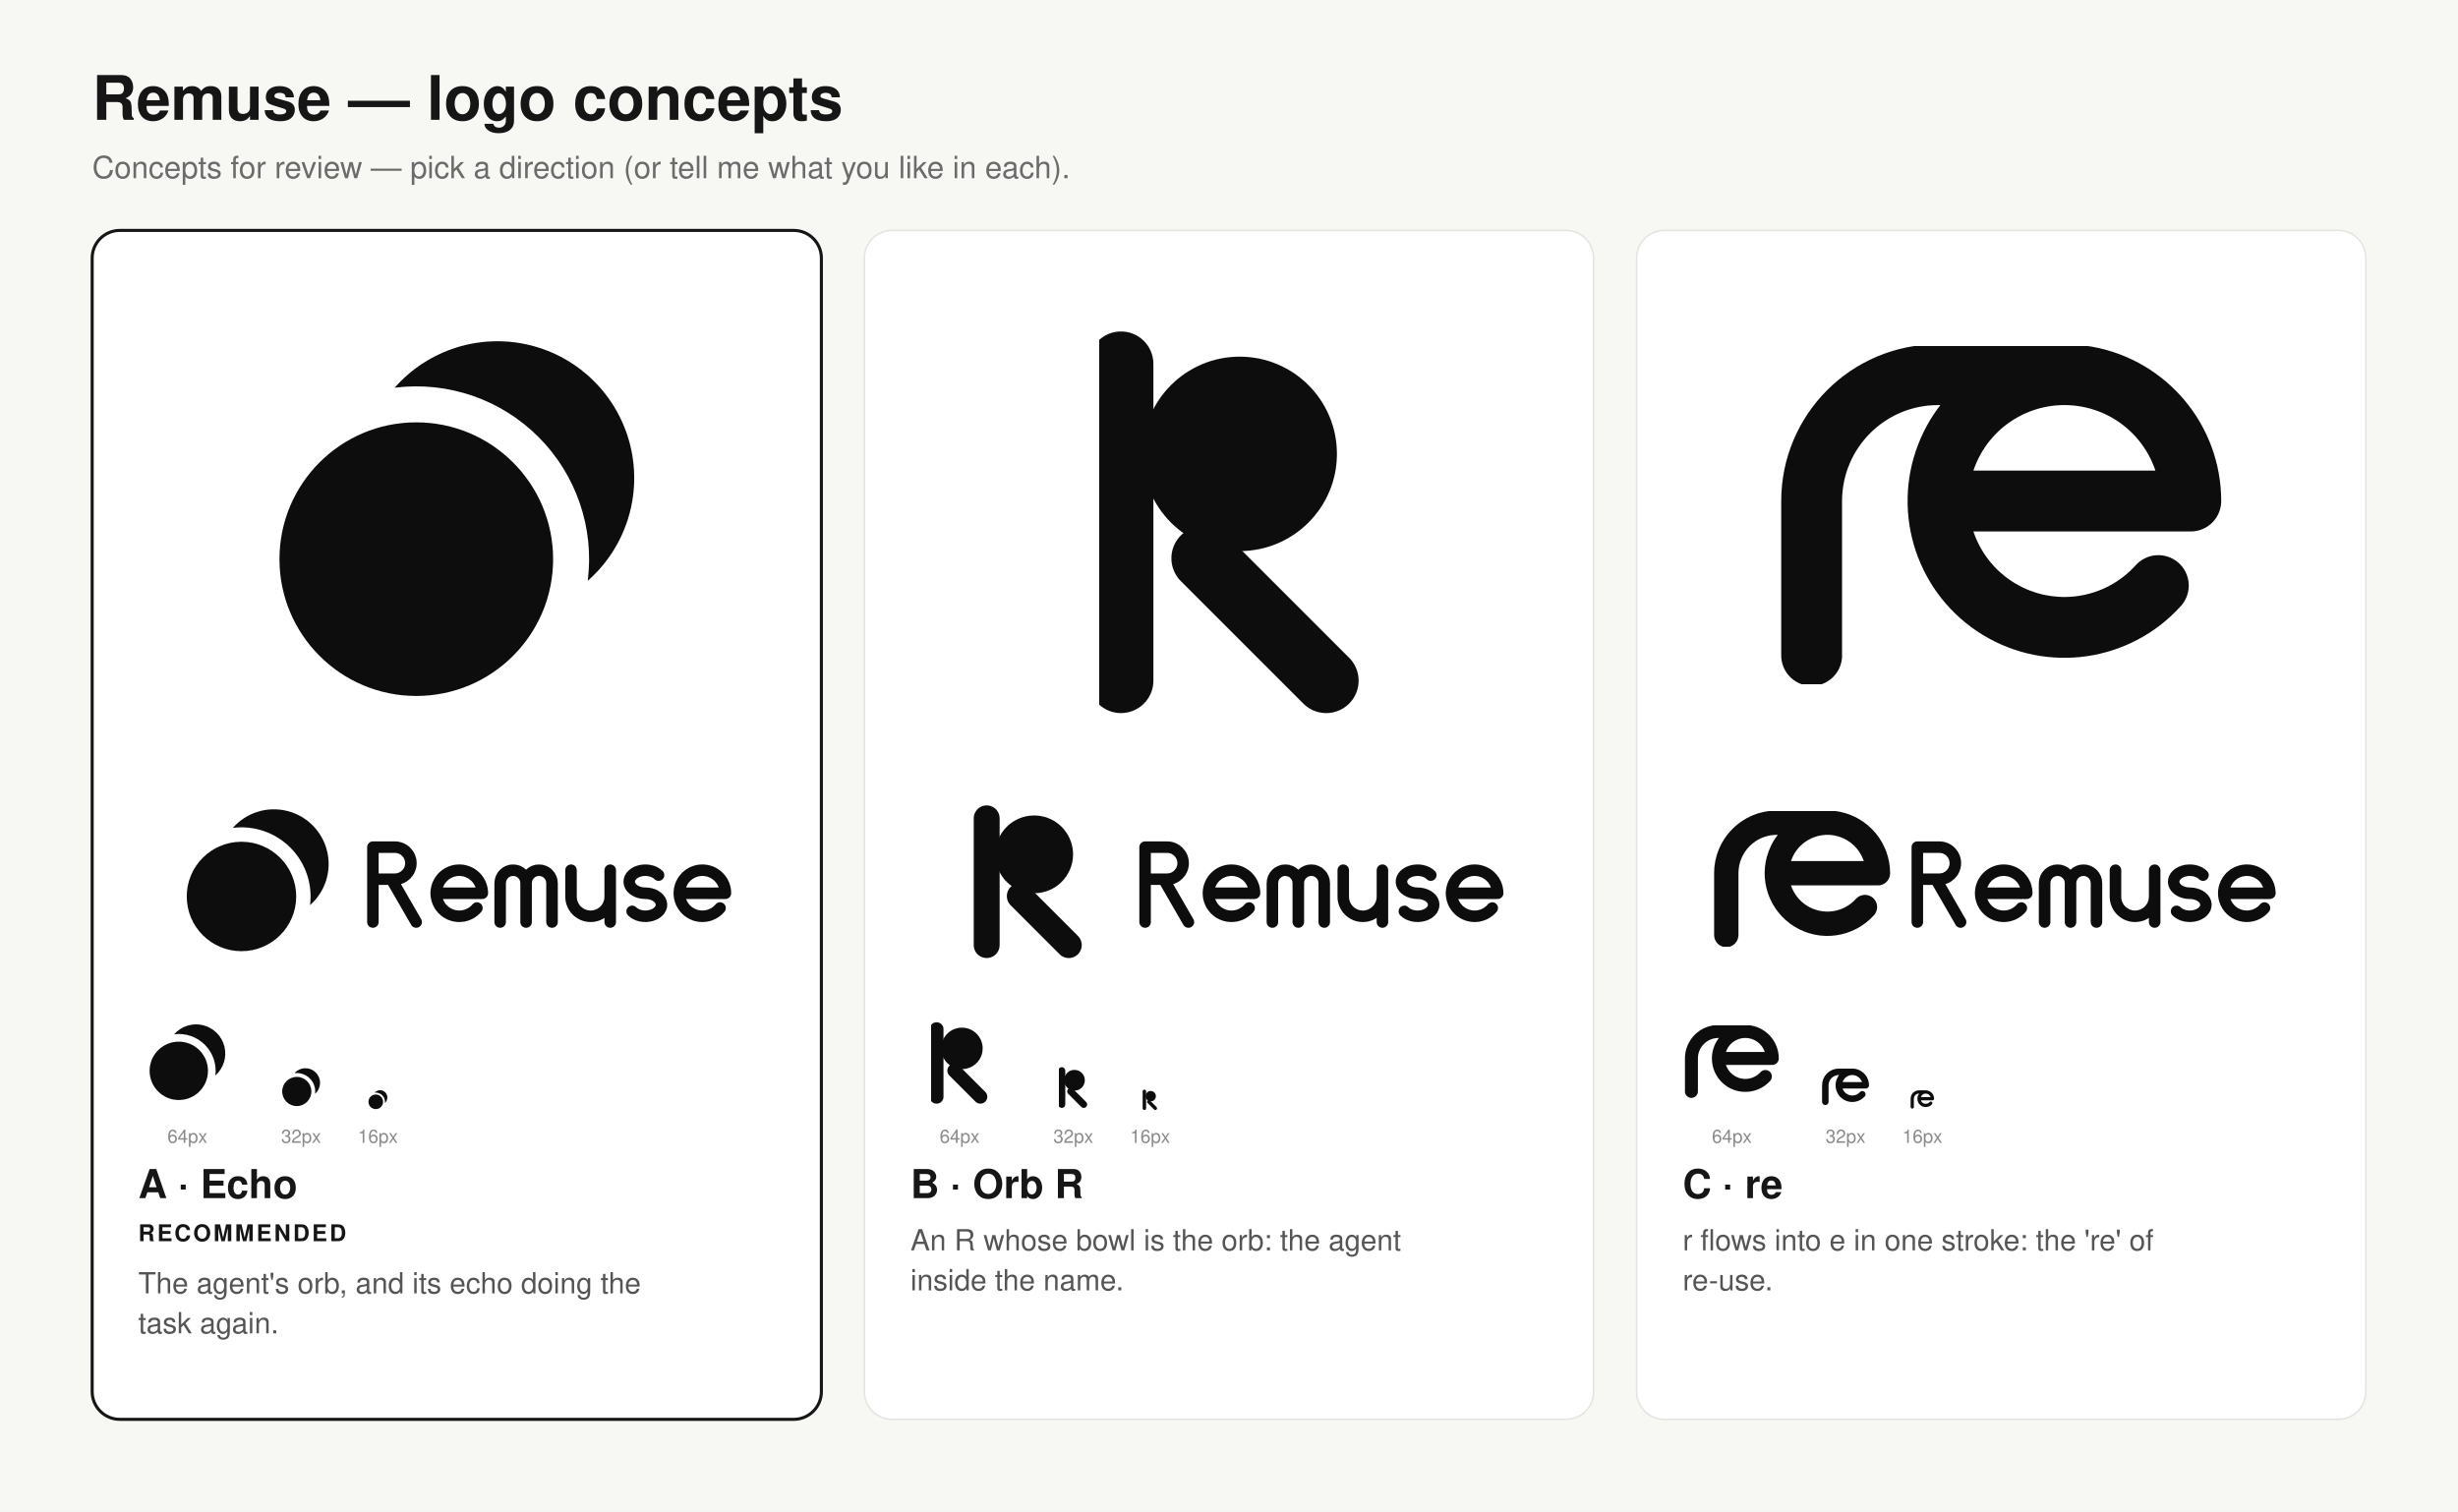
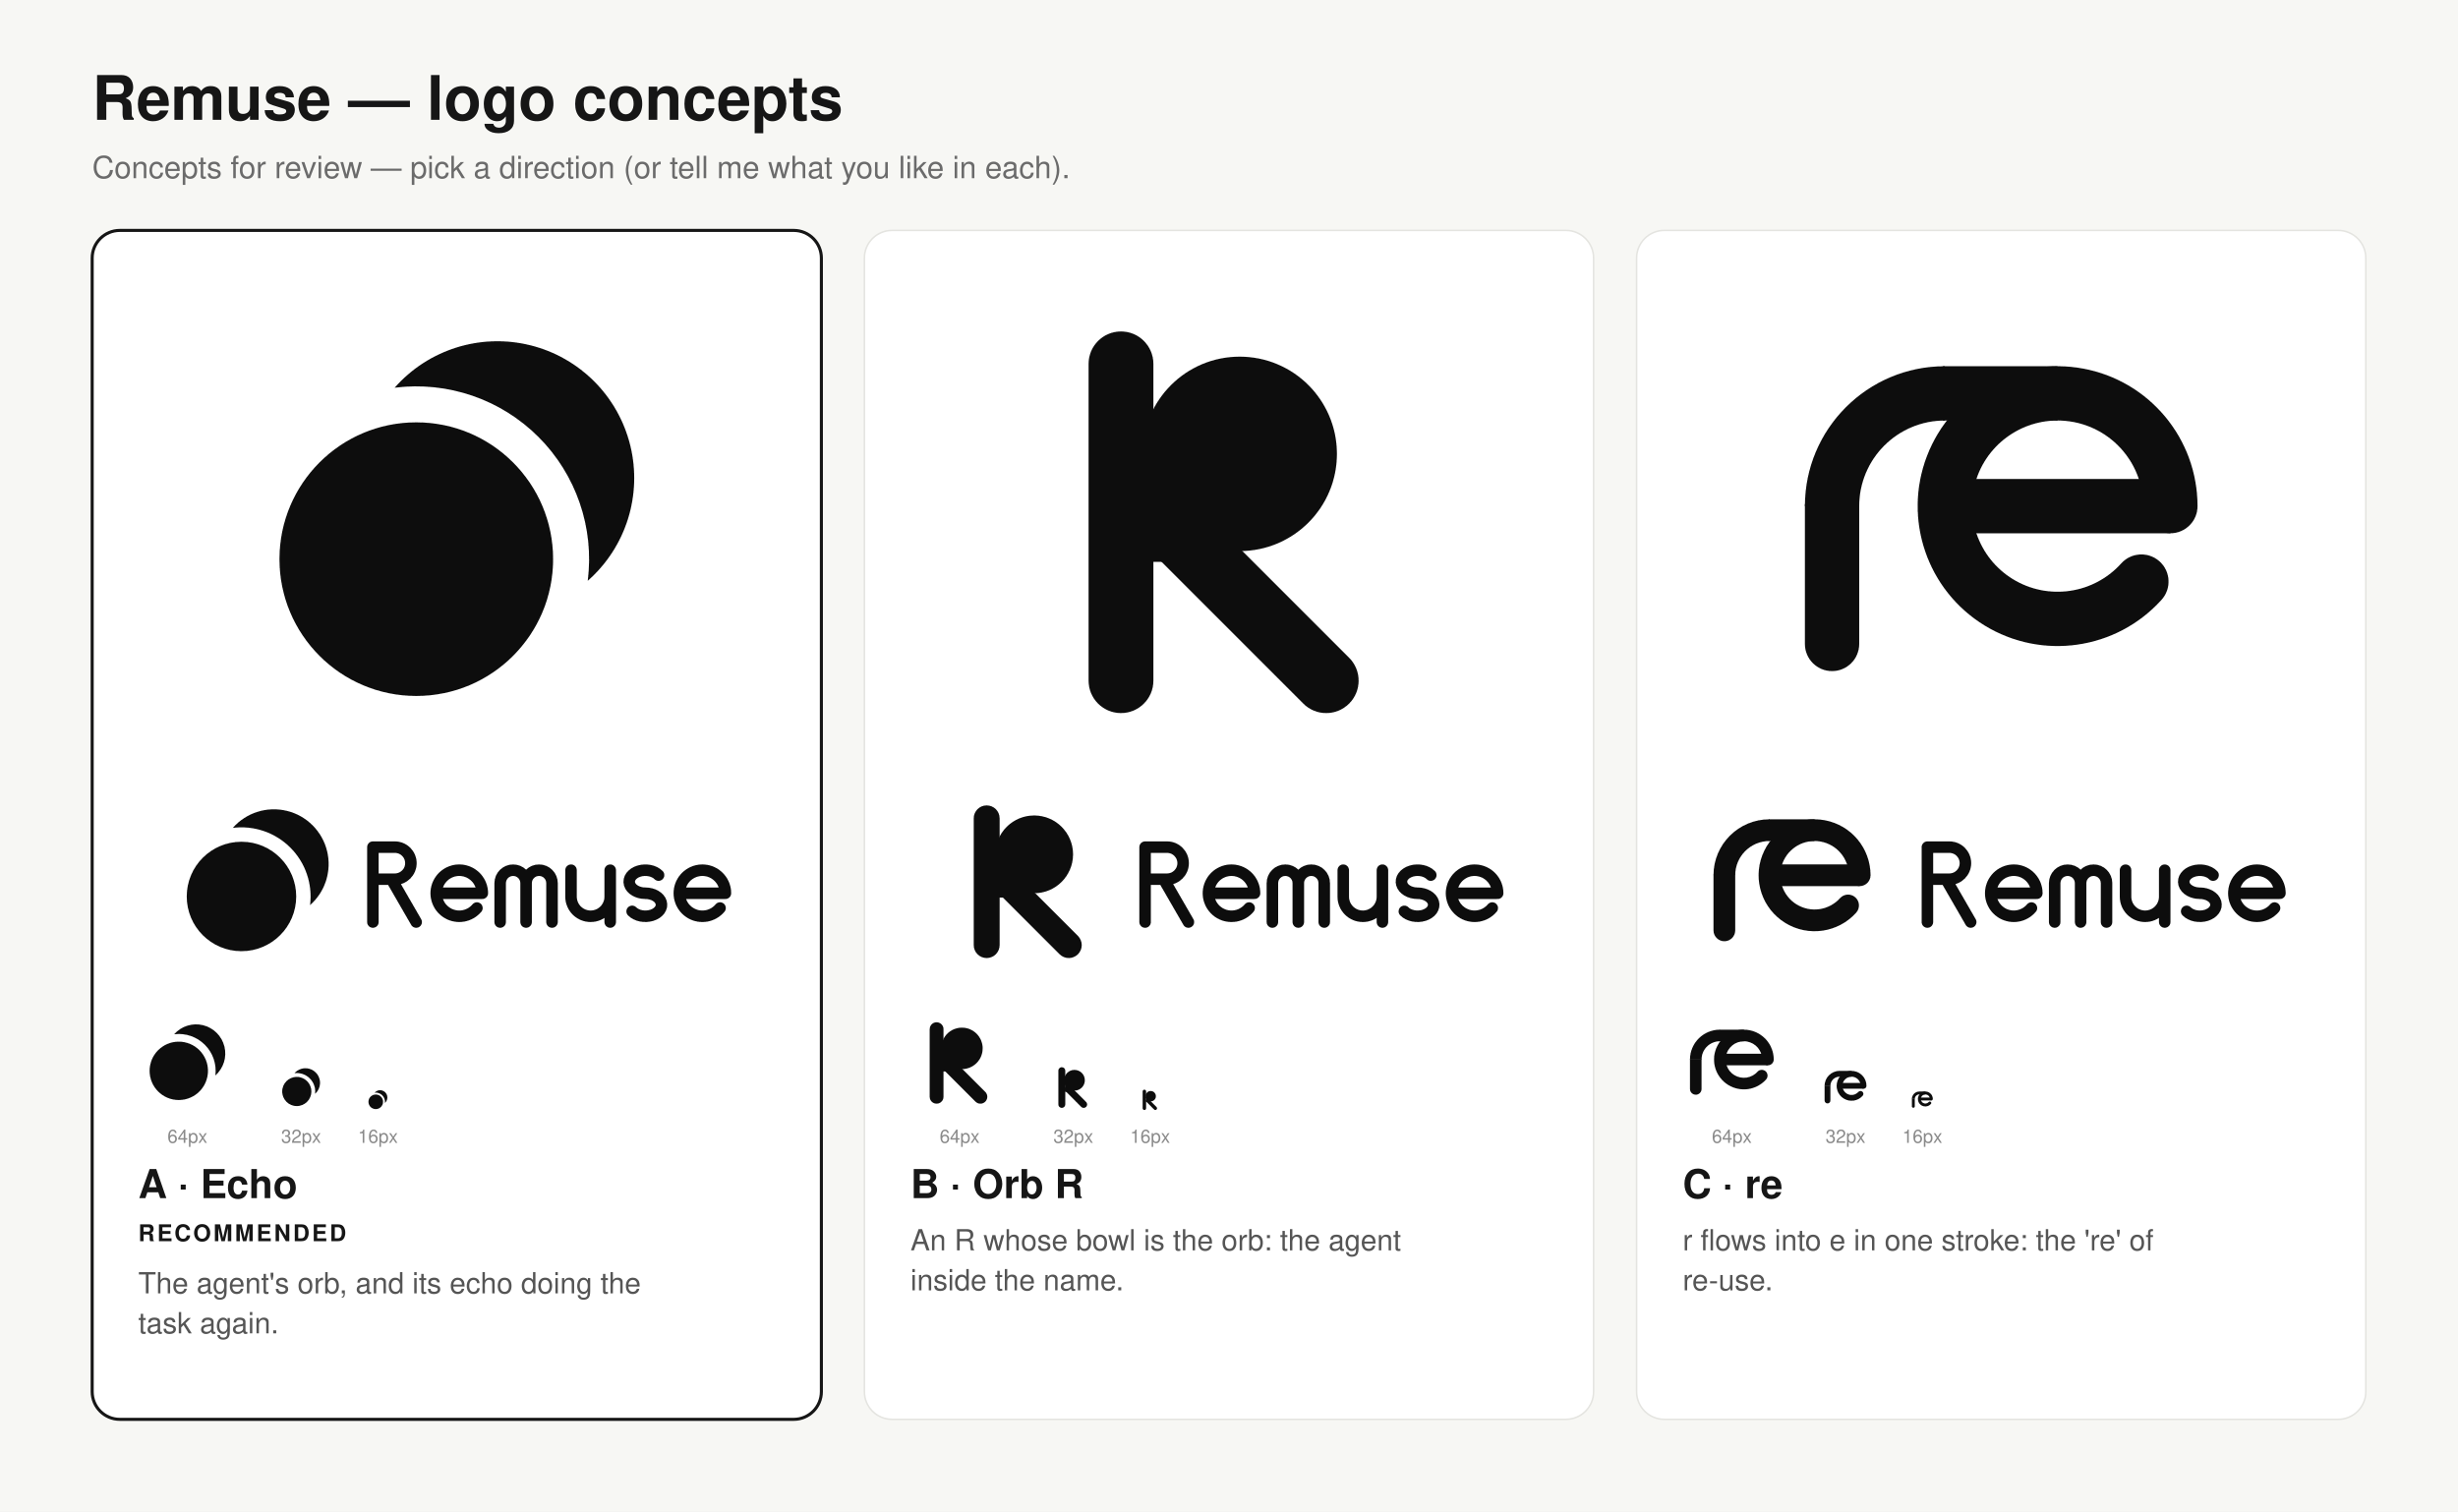
<svg xmlns="http://www.w3.org/2000/svg" width="1600" height="984" viewBox="0 0 1600 984">
  <defs>
    <filter id="grey">
      <feColorMatrix type="saturate" values="0" />
    </filter>
  </defs>
  <rect width="1600" height="984" fill="#f7f7f4" />
  <text x="60" y="78" font-family="system-ui,-apple-system,'Segoe UI',Helvetica,Arial,sans-serif" font-size="40" font-weight="700" fill="#161616">Remuse — logo concepts</text>
  <text x="60" y="116" font-family="system-ui,-apple-system,'Segoe UI',Helvetica,Arial,sans-serif" font-size="20" fill="#6b6b6b">Concepts for review — pick a direction (or tell me what you like in each).</text>
  <rect x="60" y="150" width="474.667" height="774" rx="18" fill="#fff" stroke="#161616" stroke-width="2" />
  <g filter="url(#grey)">
    <svg role="img" aria-labelledby="title" viewBox="0 0 256 256" x="90" y="190" width="414.667" height="300" preserveAspectRatio="xMidYMid meet">
      <path fill="#111" d="M29.51 148.49 A76 76 0 1 1 181.51 148.49 A76 76 0 1 1 29.51 148.49 Z M93.49 53.25 A76 76 0 1 1 200.75 160.51 A96 96 0 0 0 93.49 53.25 Z" />
    </svg>
  </g>
  <g filter="url(#grey)">
    <svg role="img" aria-labelledby="title" viewBox="0 0 809 256" x="90" y="514" width="414.667" height="120" preserveAspectRatio="xMidYMid meet">
      <g id="l0-symbol">
        <path fill="#111" d="M29.51 148.49 A76 76 0 1 1 181.51 148.49 A76 76 0 1 1 29.51 148.49 Z M93.49 53.25 A76 76 0 1 1 200.75 160.51 A96 96 0 0 0 93.49 53.25 Z" />
      </g>
      <g id="l0-wordmark" transform="translate(280 184) scale(0.8)">
        <path fill="none" stroke="#111" stroke-width="20" stroke-linecap="round" stroke-linejoin="round" d="M10 0 V-130 H48.2 A27.8 27.8 0 0 1 48.2 -74.4 H10 M42.2 -74.4 L85.15 0 M119.95 -50 H199.95 A40 40 0 1 0 190.6 -24.29 M230.95 0 V-67.5 A22.5 22.5 0 0 1 275.95 -67.5 V0 M275.95 -67.5 A22.5 22.5 0 0 1 320.95 -67.5 V0 M353.95 -90 V-44 A34 34 0 0 0 421.95 -44 V-90 M421.95 -44 V0 M505.89 -81.47 A28 20 0 1 0 482.95 -50 A28 20 0 1 1 460.02 -18.53 M541.95 -50 H621.95 A40 40 0 1 0 612.6 -24.29" />
      </g>
    </svg>
  </g>
  <g filter="url(#grey)">
    <svg role="img" aria-labelledby="title" viewBox="0 0 256 256" x="90" y="660" width="64" height="64" preserveAspectRatio="xMidYMid meet">
      <path fill="#111" d="M29.51 148.49 A76 76 0 1 1 181.51 148.49 A76 76 0 1 1 29.51 148.49 Z M93.49 53.25 A76 76 0 1 1 200.75 160.51 A96 96 0 0 0 93.49 53.25 Z" />
    </svg>
  </g>
  <text x="122" y="744" font-family="system-ui,-apple-system,'Segoe UI',Helvetica,Arial,sans-serif" font-size="12" fill="#8a8a8a" text-anchor="middle">64px</text>
  <g filter="url(#grey)">
    <svg role="img" aria-labelledby="title" viewBox="0 0 256 256" x="180" y="692" width="32" height="32" preserveAspectRatio="xMidYMid meet">
      <path fill="#111" d="M29.51 148.49 A76 76 0 1 1 181.51 148.49 A76 76 0 1 1 29.51 148.49 Z M93.49 53.25 A76 76 0 1 1 200.75 160.51 A96 96 0 0 0 93.49 53.25 Z" />
    </svg>
  </g>
  <text x="196" y="744" font-family="system-ui,-apple-system,'Segoe UI',Helvetica,Arial,sans-serif" font-size="12" fill="#8a8a8a" text-anchor="middle">32px</text>
  <g filter="url(#grey)">
    <svg role="img" aria-labelledby="title" viewBox="0 0 256 256" x="238" y="708" width="16" height="16" preserveAspectRatio="xMidYMid meet">
      <path fill="#111" d="M29.51 148.49 A76 76 0 1 1 181.51 148.49 A76 76 0 1 1 29.51 148.49 Z M93.49 53.25 A76 76 0 1 1 200.75 160.51 A96 96 0 0 0 93.49 53.25 Z" />
    </svg>
  </g>
  <text x="246" y="744" font-family="system-ui,-apple-system,'Segoe UI',Helvetica,Arial,sans-serif" font-size="12" fill="#8a8a8a" text-anchor="middle">16px</text>
  <text x="90.0" y="780" font-family="system-ui,-apple-system,'Segoe UI',Helvetica,Arial,sans-serif" font-size="26" font-weight="700" fill="#161616">A · Echo</text>
  <text x="90.0" y="808" font-family="system-ui,-apple-system,'Segoe UI',Helvetica,Arial,sans-serif" font-size="15" font-weight="700" fill="#161616" letter-spacing="1.5">RECOMMENDED</text>
  <text x="90.0" y="842" font-family="system-ui,-apple-system,'Segoe UI',Helvetica,Arial,sans-serif" font-size="19" fill="#555">The agent's orb, and its echo doing the</text>
  <text x="90.0" y="868" font-family="system-ui,-apple-system,'Segoe UI',Helvetica,Arial,sans-serif" font-size="19" fill="#555">task again.</text>
  <rect x="562.667" y="150" width="474.667" height="774" rx="18" fill="#fff" stroke="#e4e4e0" stroke-width="1" />
  <g filter="url(#grey)">
    <svg role="img" aria-labelledby="title" viewBox="0 0 256 256" x="592.667" y="190" width="414.667" height="300" preserveAspectRatio="xMidYMid meet">
      <path fill="#111" d="M134 36 A54 54 0 1 1 133.9 36 Z" />
-       <path fill="none" stroke="#111" stroke-width="36" stroke-linecap="round" stroke-linejoin="round" d="M68 40 V216 M114 148 L182 216" />
+       <path fill="#111" d="M50 40 A18 18 0 0 1 86 40 V216 A18 18 0 0 1 50 216 Z" />
+       <path fill="#111" d="M84 100 H134 V150 H84 Z" />
+       <path fill="#111" d="M89.27 148.73 L169.27 228.73 A18 18 0 0 0 194.73 203.27 L114.73 123.27 A18 18 0 0 0 89.27 148.73 Z" />
    </svg>
  </g>
  <g filter="url(#grey)">
    <svg role="img" aria-labelledby="title" viewBox="0 0 809 256" x="592.667" y="514" width="414.667" height="120" preserveAspectRatio="xMidYMid meet">
      <g id="l1-symbol">
        <path fill="#111" d="M134 36 A54 54 0 1 1 133.9 36 Z" />
-         <path fill="none" stroke="#111" stroke-width="36" stroke-linecap="round" stroke-linejoin="round" d="M68 40 V216 M114 148 L182 216" />
+         <path fill="#111" d="M50 40 A18 18 0 0 1 86 40 V216 A18 18 0 0 1 50 216 Z" />
+         <path fill="#111" d="M84 100 H134 V150 H84 Z" />
+         <path fill="#111" d="M89.27 148.73 L169.27 228.73 A18 18 0 0 0 194.73 203.27 L114.73 123.27 A18 18 0 0 0 89.27 148.73 Z" />
      </g>
      <g id="l1-wordmark" transform="translate(280 184) scale(0.8)">
        <path fill="none" stroke="#111" stroke-width="20" stroke-linecap="round" stroke-linejoin="round" d="M10 0 V-130 H48.2 A27.8 27.8 0 0 1 48.2 -74.4 H10 M42.2 -74.4 L85.15 0 M119.95 -50 H199.95 A40 40 0 1 0 190.6 -24.29 M230.95 0 V-67.5 A22.5 22.5 0 0 1 275.95 -67.5 V0 M275.95 -67.5 A22.5 22.5 0 0 1 320.95 -67.5 V0 M353.95 -90 V-44 A34 34 0 0 0 421.95 -44 V-90 M421.95 -44 V0 M505.89 -81.47 A28 20 0 1 0 482.95 -50 A28 20 0 1 1 460.02 -18.53 M541.95 -50 H621.95 A40 40 0 1 0 612.6 -24.29" />
      </g>
    </svg>
  </g>
  <g filter="url(#grey)">
    <svg role="img" aria-labelledby="title" viewBox="0 0 256 256" x="592.667" y="660" width="64" height="64" preserveAspectRatio="xMidYMid meet">
      <path fill="#111" d="M134 36 A54 54 0 1 1 133.9 36 Z" />
-       <path fill="none" stroke="#111" stroke-width="36" stroke-linecap="round" stroke-linejoin="round" d="M68 40 V216 M114 148 L182 216" />
+       <path fill="#111" d="M50 40 A18 18 0 0 1 86 40 V216 A18 18 0 0 1 50 216 Z" />
+       <path fill="#111" d="M84 100 H134 V150 H84 Z" />
+       <path fill="#111" d="M89.27 148.73 L169.27 228.73 A18 18 0 0 0 194.73 203.27 L114.73 123.27 A18 18 0 0 0 89.27 148.73 Z" />
    </svg>
  </g>
  <text x="624.667" y="744" font-family="system-ui,-apple-system,'Segoe UI',Helvetica,Arial,sans-serif" font-size="12" fill="#8a8a8a" text-anchor="middle">64px</text>
  <g filter="url(#grey)">
    <svg role="img" aria-labelledby="title" viewBox="0 0 256 256" x="682.667" y="692" width="32" height="32" preserveAspectRatio="xMidYMid meet">
      <path fill="#111" d="M134 36 A54 54 0 1 1 133.9 36 Z" />
-       <path fill="none" stroke="#111" stroke-width="36" stroke-linecap="round" stroke-linejoin="round" d="M68 40 V216 M114 148 L182 216" />
+       <path fill="#111" d="M50 40 A18 18 0 0 1 86 40 V216 A18 18 0 0 1 50 216 Z" />
+       <path fill="#111" d="M84 100 H134 V150 H84 Z" />
+       <path fill="#111" d="M89.27 148.73 L169.27 228.73 A18 18 0 0 0 194.73 203.27 L114.73 123.27 A18 18 0 0 0 89.27 148.73 Z" />
    </svg>
  </g>
  <text x="698.667" y="744" font-family="system-ui,-apple-system,'Segoe UI',Helvetica,Arial,sans-serif" font-size="12" fill="#8a8a8a" text-anchor="middle">32px</text>
  <g filter="url(#grey)">
    <svg role="img" aria-labelledby="title" viewBox="0 0 256 256" x="740.667" y="708" width="16" height="16" preserveAspectRatio="xMidYMid meet">
      <path fill="#111" d="M134 36 A54 54 0 1 1 133.9 36 Z" />
-       <path fill="none" stroke="#111" stroke-width="36" stroke-linecap="round" stroke-linejoin="round" d="M68 40 V216 M114 148 L182 216" />
+       <path fill="#111" d="M50 40 A18 18 0 0 1 86 40 V216 A18 18 0 0 1 50 216 Z" />
+       <path fill="#111" d="M84 100 H134 V150 H84 Z" />
+       <path fill="#111" d="M89.27 148.73 L169.27 228.73 A18 18 0 0 0 194.73 203.27 L114.73 123.27 A18 18 0 0 0 89.27 148.73 Z" />
    </svg>
  </g>
  <text x="748.667" y="744" font-family="system-ui,-apple-system,'Segoe UI',Helvetica,Arial,sans-serif" font-size="12" fill="#8a8a8a" text-anchor="middle">16px</text>
  <text x="592.667" y="780" font-family="system-ui,-apple-system,'Segoe UI',Helvetica,Arial,sans-serif" font-size="26" font-weight="700" fill="#161616">B · Orb R</text>
  <text x="592.667" y="814" font-family="system-ui,-apple-system,'Segoe UI',Helvetica,Arial,sans-serif" font-size="19" fill="#555">An R whose bowl is the orb: the agent</text>
  <text x="592.667" y="840" font-family="system-ui,-apple-system,'Segoe UI',Helvetica,Arial,sans-serif" font-size="19" fill="#555">inside the name.</text>
  <rect x="1065.33" y="150" width="474.667" height="774" rx="18" fill="#fff" stroke="#e4e4e0" stroke-width="1" />
  <g filter="url(#grey)">
    <svg role="img" aria-labelledby="title" viewBox="0 0 256 256" x="1095.33" y="190" width="414.667" height="300" preserveAspectRatio="xMidYMid meet">
-       <g transform="translate(128 124) scale(1.3) translate(-133 -154)">
-         <path fill="none" stroke="#111" stroke-width="26" stroke-linecap="round" stroke-linejoin="round" d="M52 214 V148 A54 54 0 0 1 106 94 H160 M106 148 H214 A54 54 0 1 0 200.13 184.13" />
+       <g transform="translate(128 126) scale(1.16) translate(-133 -154)">
+         <path fill="#111" d="M39 147 V214 A13 13 0 0 0 65 214 V147 Z" />
+         <path fill="#111" d="M39 148 A67 67 0 0 1 106 81 L106 107 A41 41 0 0 0 65 148 L39 148 Z" />
+         <path fill="#111" d="M105 81 H160 V107 H105 Z" />
+         <path fill="#111" d="M209.79 192.83 A67 67 0 1 1 227 148 A13 13 0 0 1 201 148 A41 41 0 1 0 190.47 175.43 A13 13 0 0 1 209.79 192.83 Z" />
+         <path fill="#111" d="M106 135 H214 V161 H106 Z" />
      </g>
    </svg>
  </g>
  <g filter="url(#grey)">
-     <svg role="img" aria-labelledby="title" viewBox="0 0 809 256" x="1095.33" y="514" width="414.667" height="120" preserveAspectRatio="xMidYMid meet">
+     <svg role="img" aria-labelledby="title" viewBox="0 0 837 256" x="1095.33" y="514" width="414.667" height="120" preserveAspectRatio="xMidYMid meet">
      <g id="l2-symbol">
-         <g transform="translate(128 124) scale(1.3) translate(-133 -154)">
-           <path fill="none" stroke="#111" stroke-width="26" stroke-linecap="round" stroke-linejoin="round" d="M52 214 V148 A54 54 0 0 1 106 94 H160 M106 148 H214 A54 54 0 1 0 200.13 184.13" />
+         <g transform="translate(128 126) scale(1.16) translate(-133 -154)">
+           <path fill="#111" d="M39 147 V214 A13 13 0 0 0 65 214 V147 Z" />
+           <path fill="#111" d="M39 148 A67 67 0 0 1 106 81 L106 107 A41 41 0 0 0 65 148 L39 148 Z" />
+           <path fill="#111" d="M105 81 H160 V107 H105 Z" />
+           <path fill="#111" d="M209.79 192.83 A67 67 0 1 1 227 148 A13 13 0 0 1 201 148 A41 41 0 1 0 190.47 175.43 A13 13 0 0 1 209.79 192.83 Z" />
+           <path fill="#111" d="M106 135 H214 V161 H106 Z" />
        </g>
      </g>
-       <g id="l2-wordmark" transform="translate(280 184) scale(0.8)">
+       <g id="l2-wordmark" transform="translate(308 184) scale(0.8)">
        <path fill="none" stroke="#111" stroke-width="20" stroke-linecap="round" stroke-linejoin="round" d="M10 0 V-130 H48.2 A27.8 27.8 0 0 1 48.2 -74.4 H10 M42.2 -74.4 L85.15 0 M119.95 -50 H199.95 A40 40 0 1 0 190.6 -24.29 M230.95 0 V-67.5 A22.5 22.5 0 0 1 275.95 -67.5 V0 M275.95 -67.5 A22.5 22.5 0 0 1 320.95 -67.5 V0 M353.95 -90 V-44 A34 34 0 0 0 421.95 -44 V-90 M421.95 -44 V0 M505.89 -81.47 A28 20 0 1 0 482.95 -50 A28 20 0 1 1 460.02 -18.53 M541.95 -50 H621.95 A40 40 0 1 0 612.6 -24.29" />
      </g>
    </svg>
  </g>
  <g filter="url(#grey)">
    <svg role="img" aria-labelledby="title" viewBox="0 0 256 256" x="1095.33" y="660" width="64" height="64" preserveAspectRatio="xMidYMid meet">
-       <g transform="translate(128 124) scale(1.3) translate(-133 -154)">
-         <path fill="none" stroke="#111" stroke-width="26" stroke-linecap="round" stroke-linejoin="round" d="M52 214 V148 A54 54 0 0 1 106 94 H160 M106 148 H214 A54 54 0 1 0 200.13 184.13" />
+       <g transform="translate(128 126) scale(1.16) translate(-133 -154)">
+         <path fill="#111" d="M39 147 V214 A13 13 0 0 0 65 214 V147 Z" />
+         <path fill="#111" d="M39 148 A67 67 0 0 1 106 81 L106 107 A41 41 0 0 0 65 148 L39 148 Z" />
+         <path fill="#111" d="M105 81 H160 V107 H105 Z" />
+         <path fill="#111" d="M209.79 192.83 A67 67 0 1 1 227 148 A13 13 0 0 1 201 148 A41 41 0 1 0 190.47 175.43 A13 13 0 0 1 209.79 192.83 Z" />
+         <path fill="#111" d="M106 135 H214 V161 H106 Z" />
      </g>
    </svg>
  </g>
  <text x="1127.33" y="744" font-family="system-ui,-apple-system,'Segoe UI',Helvetica,Arial,sans-serif" font-size="12" fill="#8a8a8a" text-anchor="middle">64px</text>
  <g filter="url(#grey)">
    <svg role="img" aria-labelledby="title" viewBox="0 0 256 256" x="1185.33" y="692" width="32" height="32" preserveAspectRatio="xMidYMid meet">
-       <g transform="translate(128 124) scale(1.3) translate(-133 -154)">
-         <path fill="none" stroke="#111" stroke-width="26" stroke-linecap="round" stroke-linejoin="round" d="M52 214 V148 A54 54 0 0 1 106 94 H160 M106 148 H214 A54 54 0 1 0 200.13 184.13" />
+       <g transform="translate(128 126) scale(1.16) translate(-133 -154)">
+         <path fill="#111" d="M39 147 V214 A13 13 0 0 0 65 214 V147 Z" />
+         <path fill="#111" d="M39 148 A67 67 0 0 1 106 81 L106 107 A41 41 0 0 0 65 148 L39 148 Z" />
+         <path fill="#111" d="M105 81 H160 V107 H105 Z" />
+         <path fill="#111" d="M209.79 192.83 A67 67 0 1 1 227 148 A13 13 0 0 1 201 148 A41 41 0 1 0 190.47 175.43 A13 13 0 0 1 209.79 192.83 Z" />
+         <path fill="#111" d="M106 135 H214 V161 H106 Z" />
      </g>
    </svg>
  </g>
  <text x="1201.33" y="744" font-family="system-ui,-apple-system,'Segoe UI',Helvetica,Arial,sans-serif" font-size="12" fill="#8a8a8a" text-anchor="middle">32px</text>
  <g filter="url(#grey)">
    <svg role="img" aria-labelledby="title" viewBox="0 0 256 256" x="1243.33" y="708" width="16" height="16" preserveAspectRatio="xMidYMid meet">
-       <g transform="translate(128 124) scale(1.3) translate(-133 -154)">
-         <path fill="none" stroke="#111" stroke-width="26" stroke-linecap="round" stroke-linejoin="round" d="M52 214 V148 A54 54 0 0 1 106 94 H160 M106 148 H214 A54 54 0 1 0 200.13 184.13" />
+       <g transform="translate(128 126) scale(1.16) translate(-133 -154)">
+         <path fill="#111" d="M39 147 V214 A13 13 0 0 0 65 214 V147 Z" />
+         <path fill="#111" d="M39 148 A67 67 0 0 1 106 81 L106 107 A41 41 0 0 0 65 148 L39 148 Z" />
+         <path fill="#111" d="M105 81 H160 V107 H105 Z" />
+         <path fill="#111" d="M209.79 192.83 A67 67 0 1 1 227 148 A13 13 0 0 1 201 148 A41 41 0 1 0 190.47 175.43 A13 13 0 0 1 209.79 192.83 Z" />
+         <path fill="#111" d="M106 135 H214 V161 H106 Z" />
      </g>
    </svg>
  </g>
  <text x="1251.33" y="744" font-family="system-ui,-apple-system,'Segoe UI',Helvetica,Arial,sans-serif" font-size="12" fill="#8a8a8a" text-anchor="middle">16px</text>
  <text x="1095.333" y="780" font-family="system-ui,-apple-system,'Segoe UI',Helvetica,Arial,sans-serif" font-size="26" font-weight="700" fill="#161616">C · re</text>
  <text x="1095.333" y="814" font-family="system-ui,-apple-system,'Segoe UI',Helvetica,Arial,sans-serif" font-size="19" fill="#555">r flows into e in one stroke: the 're' of</text>
  <text x="1095.333" y="840" font-family="system-ui,-apple-system,'Segoe UI',Helvetica,Arial,sans-serif" font-size="19" fill="#555">re-use.</text>
</svg>
